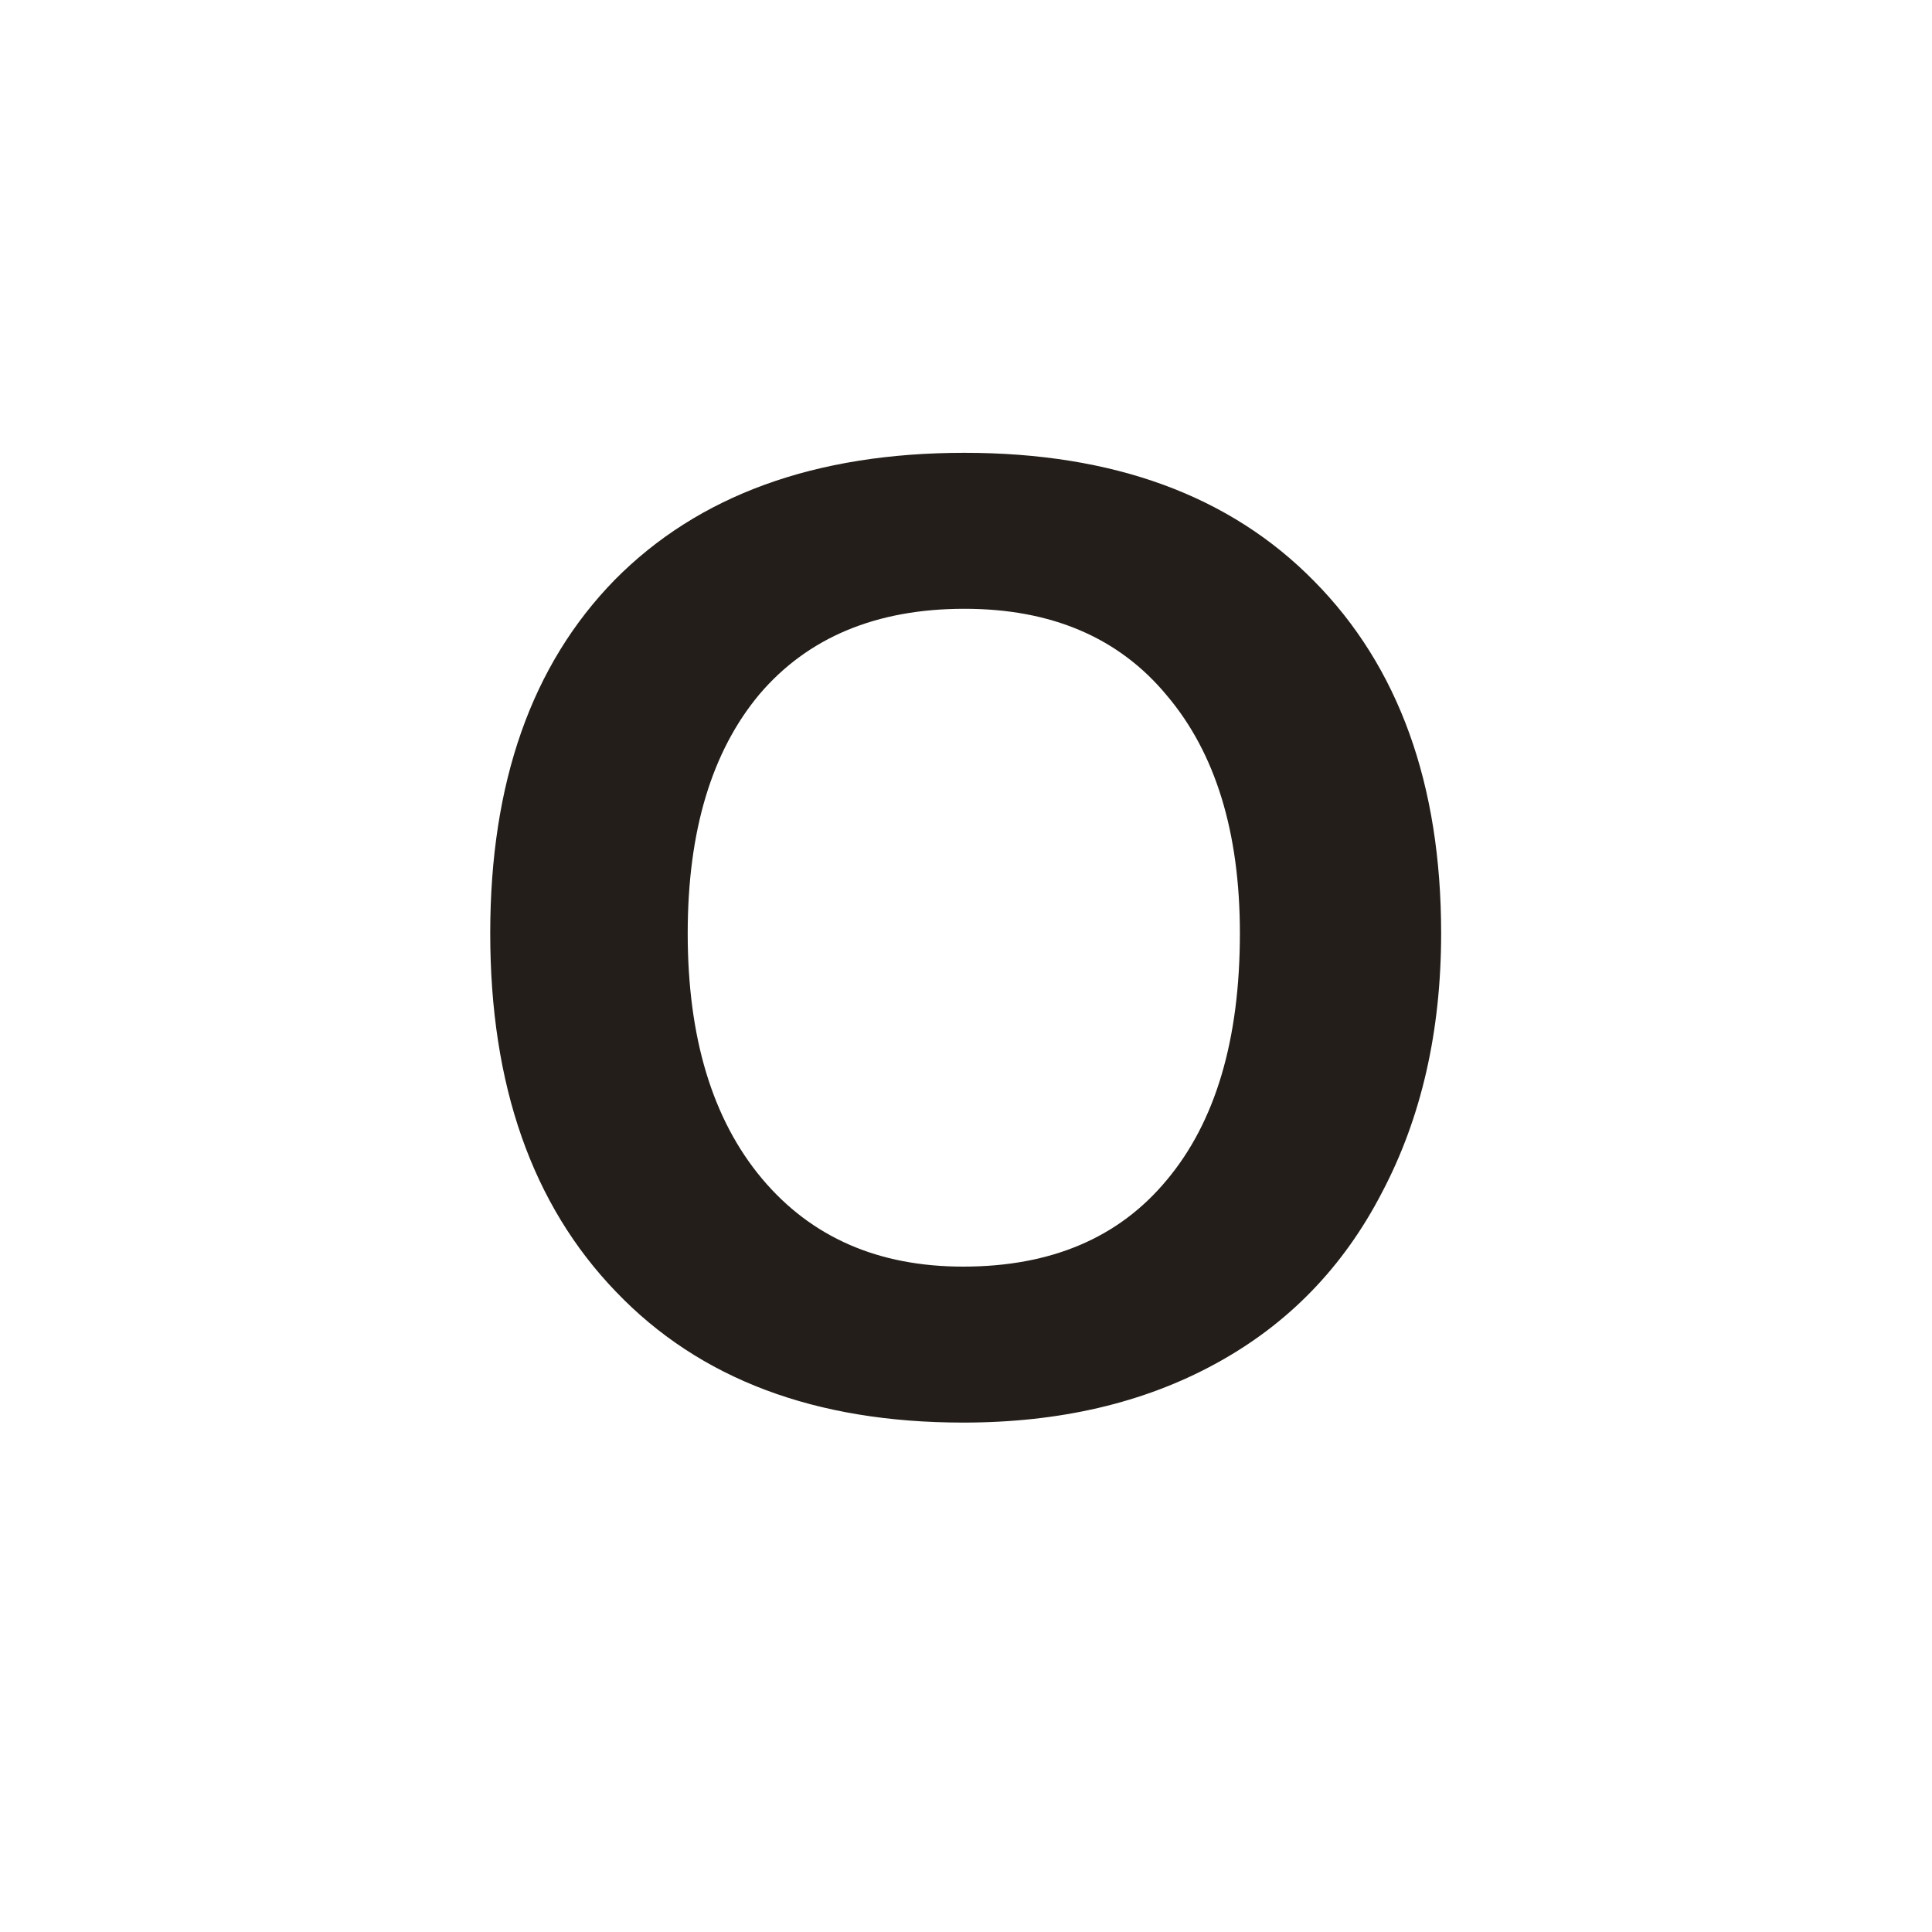
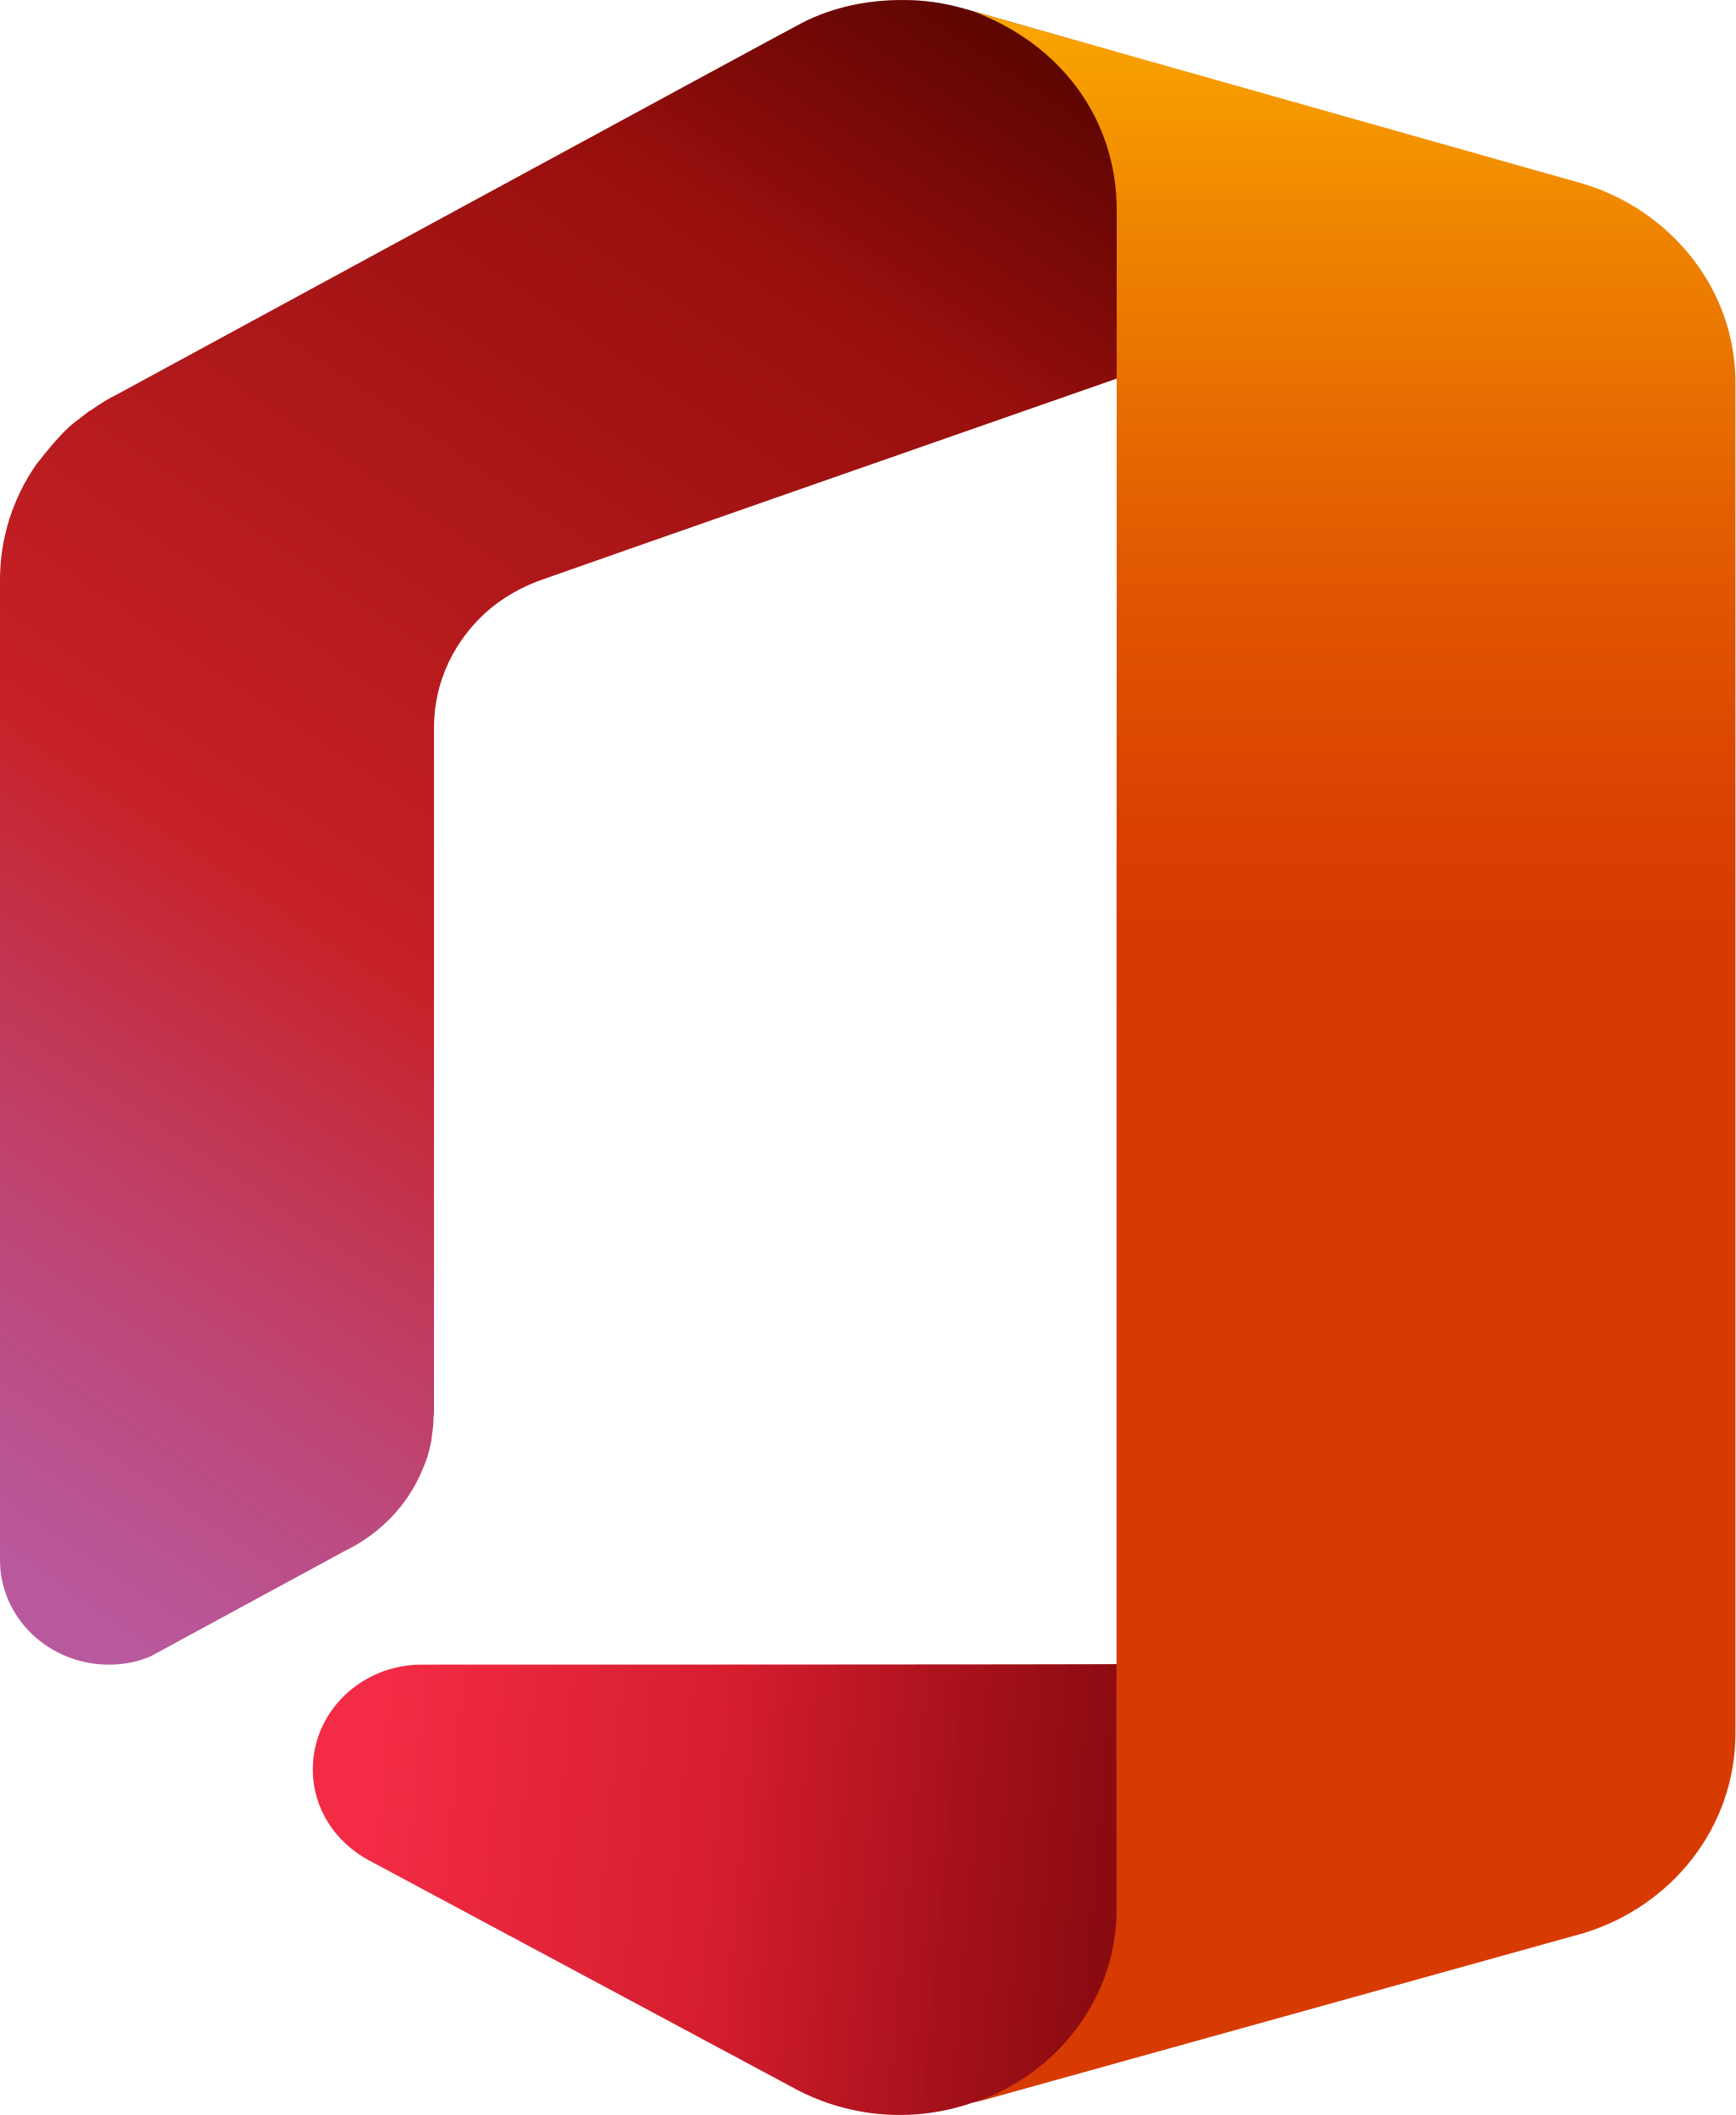
- <svg xmlns="http://www.w3.org/2000/svg" viewBox="0 0 24 24">
-   <text x="12" y="17.5" text-anchor="middle" font-family="Arial,Helvetica,sans-serif" font-size="17" font-weight="800" fill="#231E19">O</text>
+ <svg xmlns="http://www.w3.org/2000/svg" xmlns:xlink="http://www.w3.org/1999/xlink" height="2500" viewBox="0 0 78.799 96" width="2052">
+   <linearGradient id="a" gradientUnits="userSpaceOnUse" x1="16.942" x2="85.671" y1="83.36" y2="89.583">
+     <stop offset="0" stop-color="#f32b44" />
+     <stop offset=".6" stop-color="#a4070a" />
+   </linearGradient>
+   <linearGradient id="b">
+     <stop offset="0" stop-opacity=".4" />
+     <stop offset="1" stop-opacity="0" />
+   </linearGradient>
+   <linearGradient id="c" gradientUnits="userSpaceOnUse" x1="63.515" x2="33.003" xlink:href="#b" y1="87.298" y2="84.535" />
+   <linearGradient id="d" gradientUnits="userSpaceOnUse" x1="44.738" x2="-5.901" y1="-3.312" y2="71.527">
+     <stop offset="0" stop-color="#800600" />
+     <stop offset=".6" stop-color="#c72127" />
+     <stop offset=".728" stop-color="#c13959" />
+     <stop offset=".847" stop-color="#bc4b81" />
+     <stop offset=".942" stop-color="#b95799" />
+     <stop offset="1" stop-color="#b85ba2" />
+   </linearGradient>
+   <linearGradient id="e" gradientUnits="userSpaceOnUse" x1="45.823" x2="35.099" xlink:href="#b" y1="-4.81" y2="11.039" />
+   <linearGradient id="f" gradientUnits="userSpaceOnUse" x1="61.486" x2="61.486" y1="-4.887" y2="88.781">
+     <stop offset="0" stop-color="#ffb900" />
+     <stop offset=".166" stop-color="#ef8400" />
+     <stop offset=".313" stop-color="#e25c01" />
+     <stop offset=".429" stop-color="#db4401" />
+     <stop offset=".5" stop-color="#d83b01" />
+   </linearGradient>
+   <path d="m19.143 75.558c-2.724 0-4.945 2.121-4.945 4.753 0 1.789 1.031 3.322 2.565 4.14l19.118 10.246a10.11 10.11 0 0 0 4.969 1.303c1.164 0 2.275-.204 3.306-.562l6.531-1.814v-18.091c.027.025-31.519.025-31.545.025z" fill="url(#a)" />
+   <path d="m19.143 75.558c-2.724 0-4.945 2.121-4.945 4.753 0 1.789 1.031 3.322 2.565 4.14l19.118 10.246a10.11 10.11 0 0 0 4.969 1.303c1.164 0 2.275-.204 3.306-.562l6.531-1.814v-18.091c.027.025-31.519.025-31.545.025z" fill="url(#c)" />
+   <path d="m43.736.383a9.968 9.968 0 0 0 -2.777-.383c-1.56 0-3.12.307-4.522 1.022-.29.128-31.096 16.864-31.096 16.864-.423.205-.82.46-1.19.716-.052.025-.079.051-.132.077-.238.178-.45.357-.687.536-.106.077-.212.18-.291.256-.132.127-.265.255-.37.383-.37.383-1.005 1.2-1.005 1.2a9.15 9.15 0 0 0 -1.666 5.291v44.46c0 2.633 2.221 4.754 4.945 4.754.687 0 1.322-.128 1.904-.384l8.805-4.778c1.586-.766 2.856-2.07 3.517-3.68.158-.332.29-.74.37-1.15.026-.102.053-.23.053-.332 0-.05.026-.127.026-.178.027-.18.053-.384.053-.562 0-.154.027-.282.027-.435v-23.662-7.385c0-2.07.925-3.935 2.38-5.238 0 0-.688.613 0 0 .687-.613 1.586-1.15 2.644-1.507 1.057-.384 26.072-9.122 26.072-9.122v-14.744z" fill="url(#d)" />
+   <path d="m43.736.383a9.968 9.968 0 0 0 -2.777-.383c-1.56 0-3.12.307-4.522 1.022-.29.128-31.096 16.864-31.096 16.864-.423.205-.82.46-1.19.716-.052.025-.079.051-.132.077-.238.178-.45.357-.687.536-.106.077-.212.18-.291.256-.132.127-.265.255-.37.383-.37.383-1.005 1.2-1.005 1.2a9.15 9.15 0 0 0 -1.666 5.291v44.46c0 2.633 2.221 4.754 4.945 4.754.687 0 1.322-.128 1.904-.384l8.805-4.778c1.586-.766 2.856-2.07 3.517-3.68.158-.332.29-.74.37-1.15.026-.102.053-.23.053-.332 0-.05.026-.127.026-.178.027-.18.053-.384.053-.562 0-.154.027-.282.027-.435v-23.662-7.385c0-2.07.925-3.935 2.38-5.238 0 0-.688.613 0 0 .687-.613 1.586-1.15 2.644-1.507 1.057-.384 26.072-9.122 26.072-9.122v-14.744z" fill="url(#e)" />
+   <path d="m71.898 8.35-27.738-7.843c4.019 1.508 6.53 4.906 6.53 9.046 0 0-.025 75.2 0 77.014.027 4.088-2.67 7.589-6.53 8.892.846-.23 27.738-7.717 27.738-7.717 3.992-1.226 6.875-4.804 6.875-9.07v-61.252c.026-4.24-2.883-7.844-6.875-9.07z" fill="url(#f)" />
</svg>
